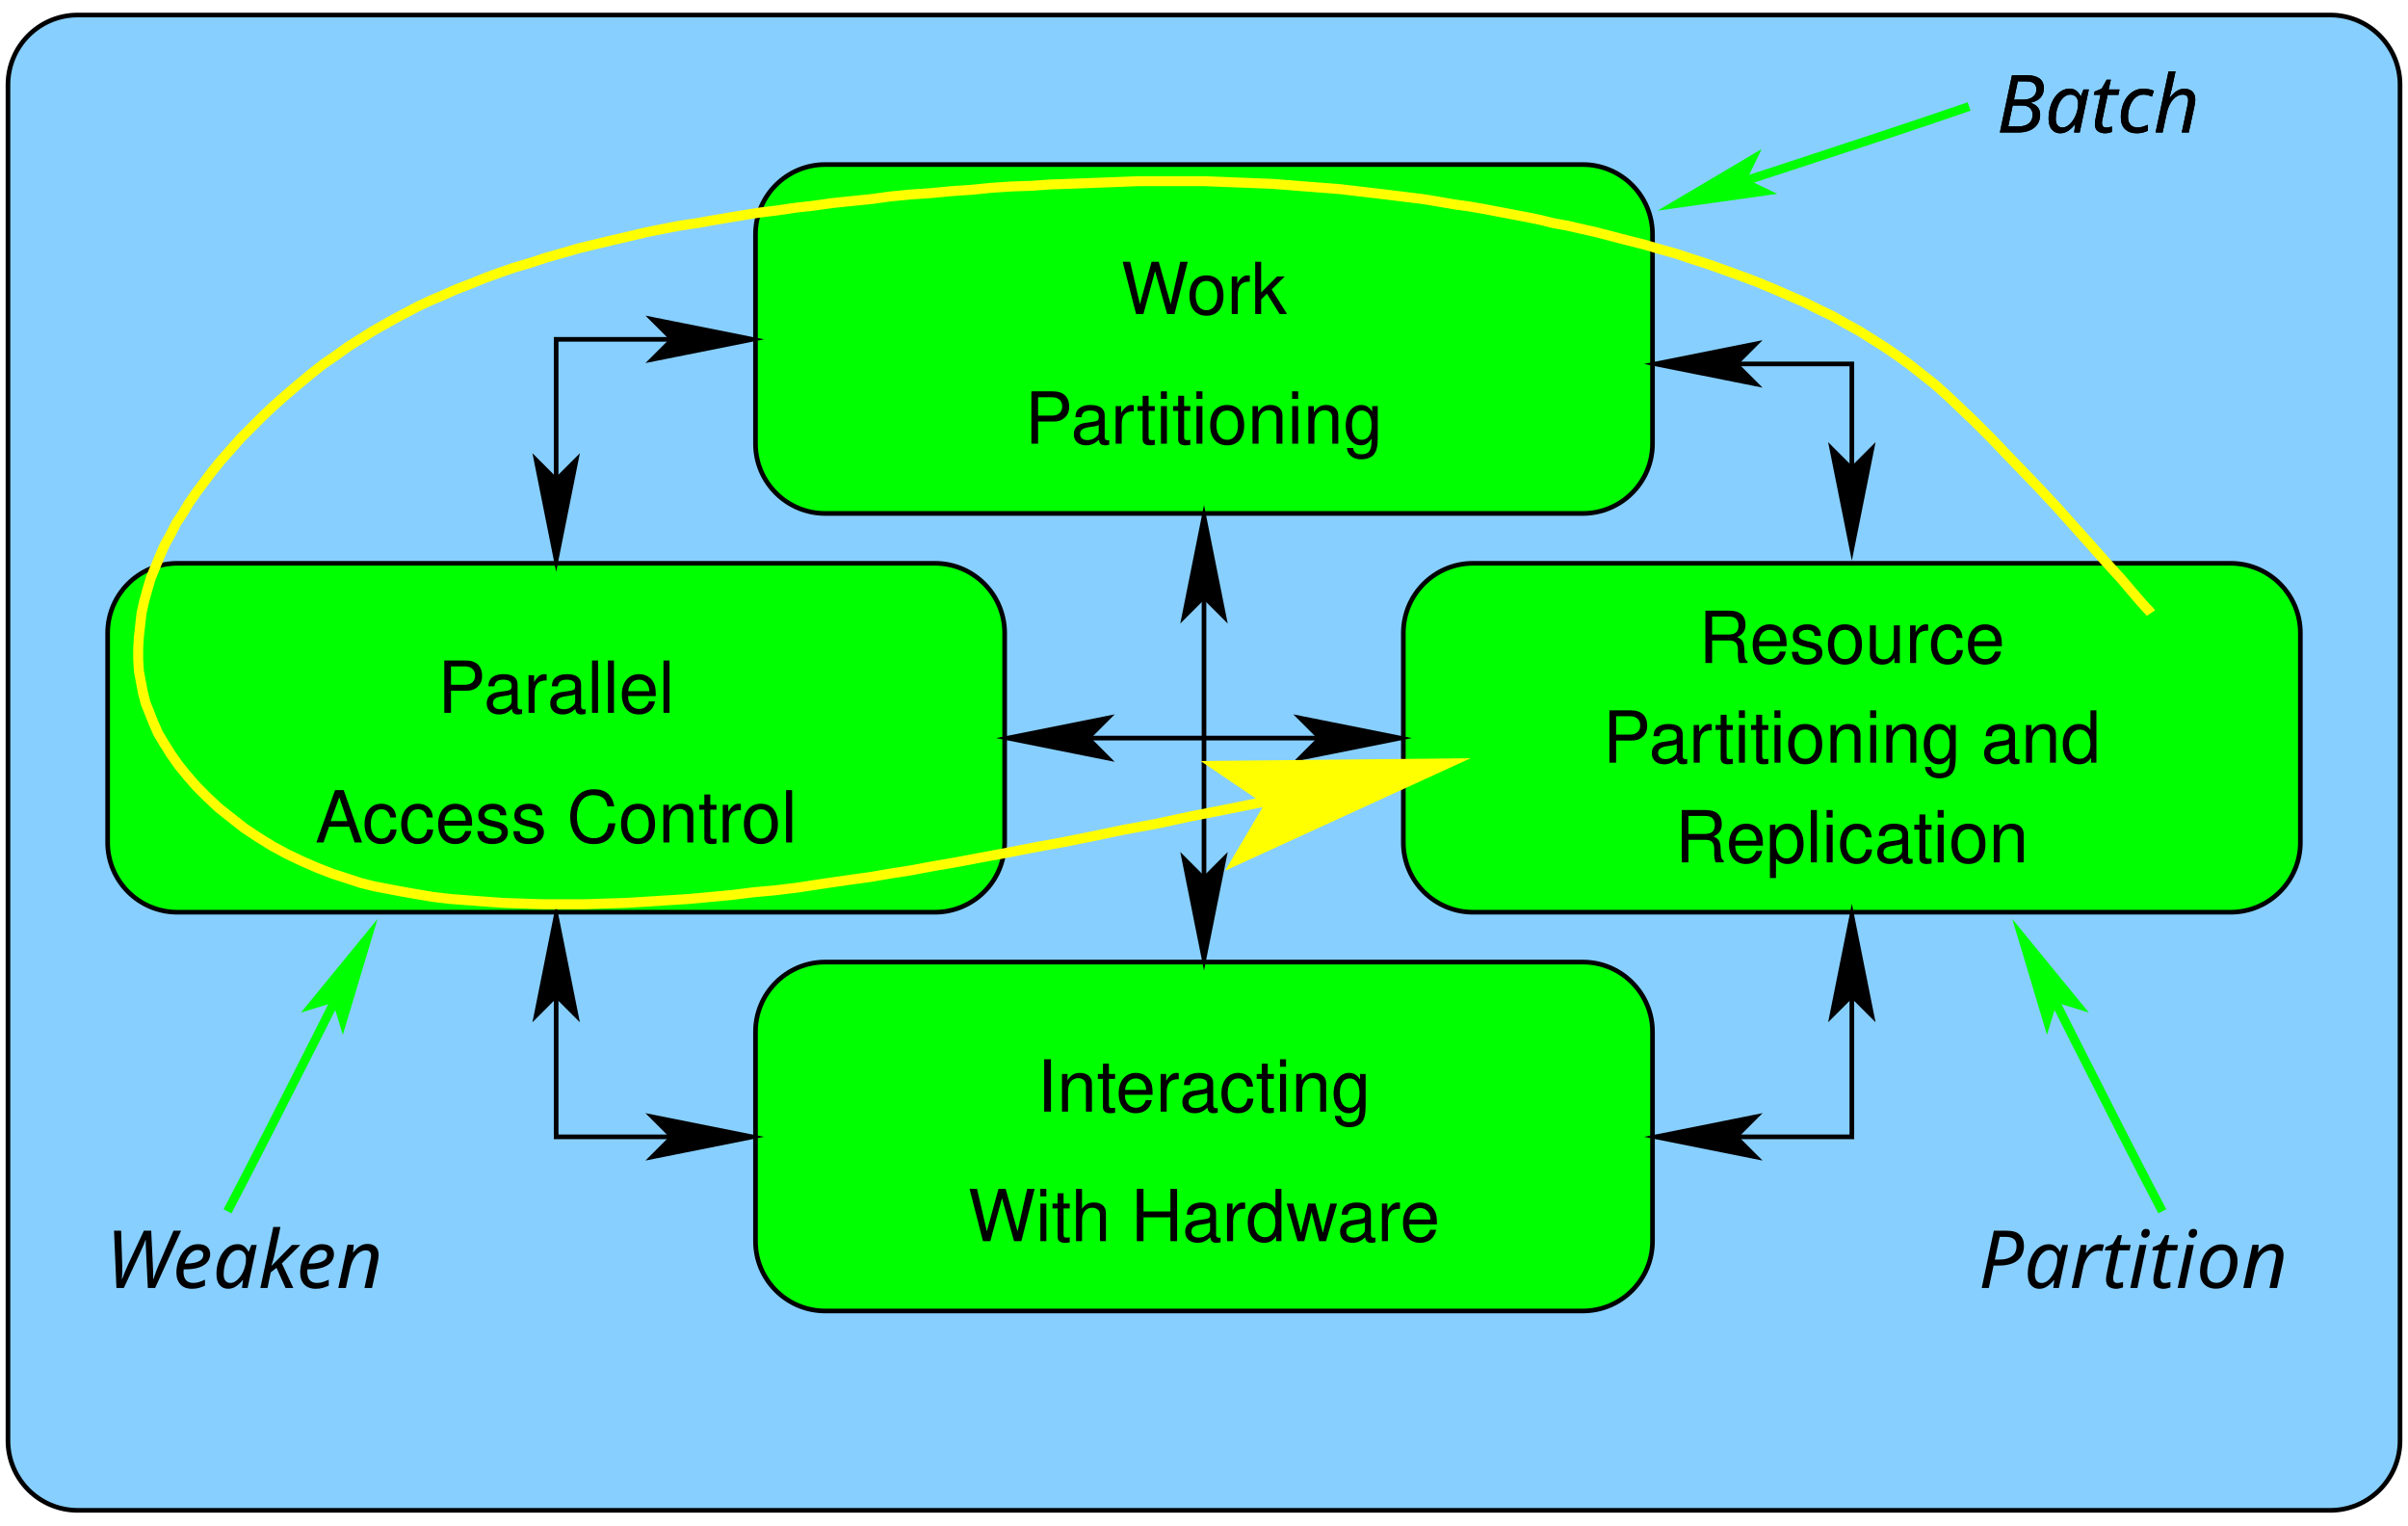
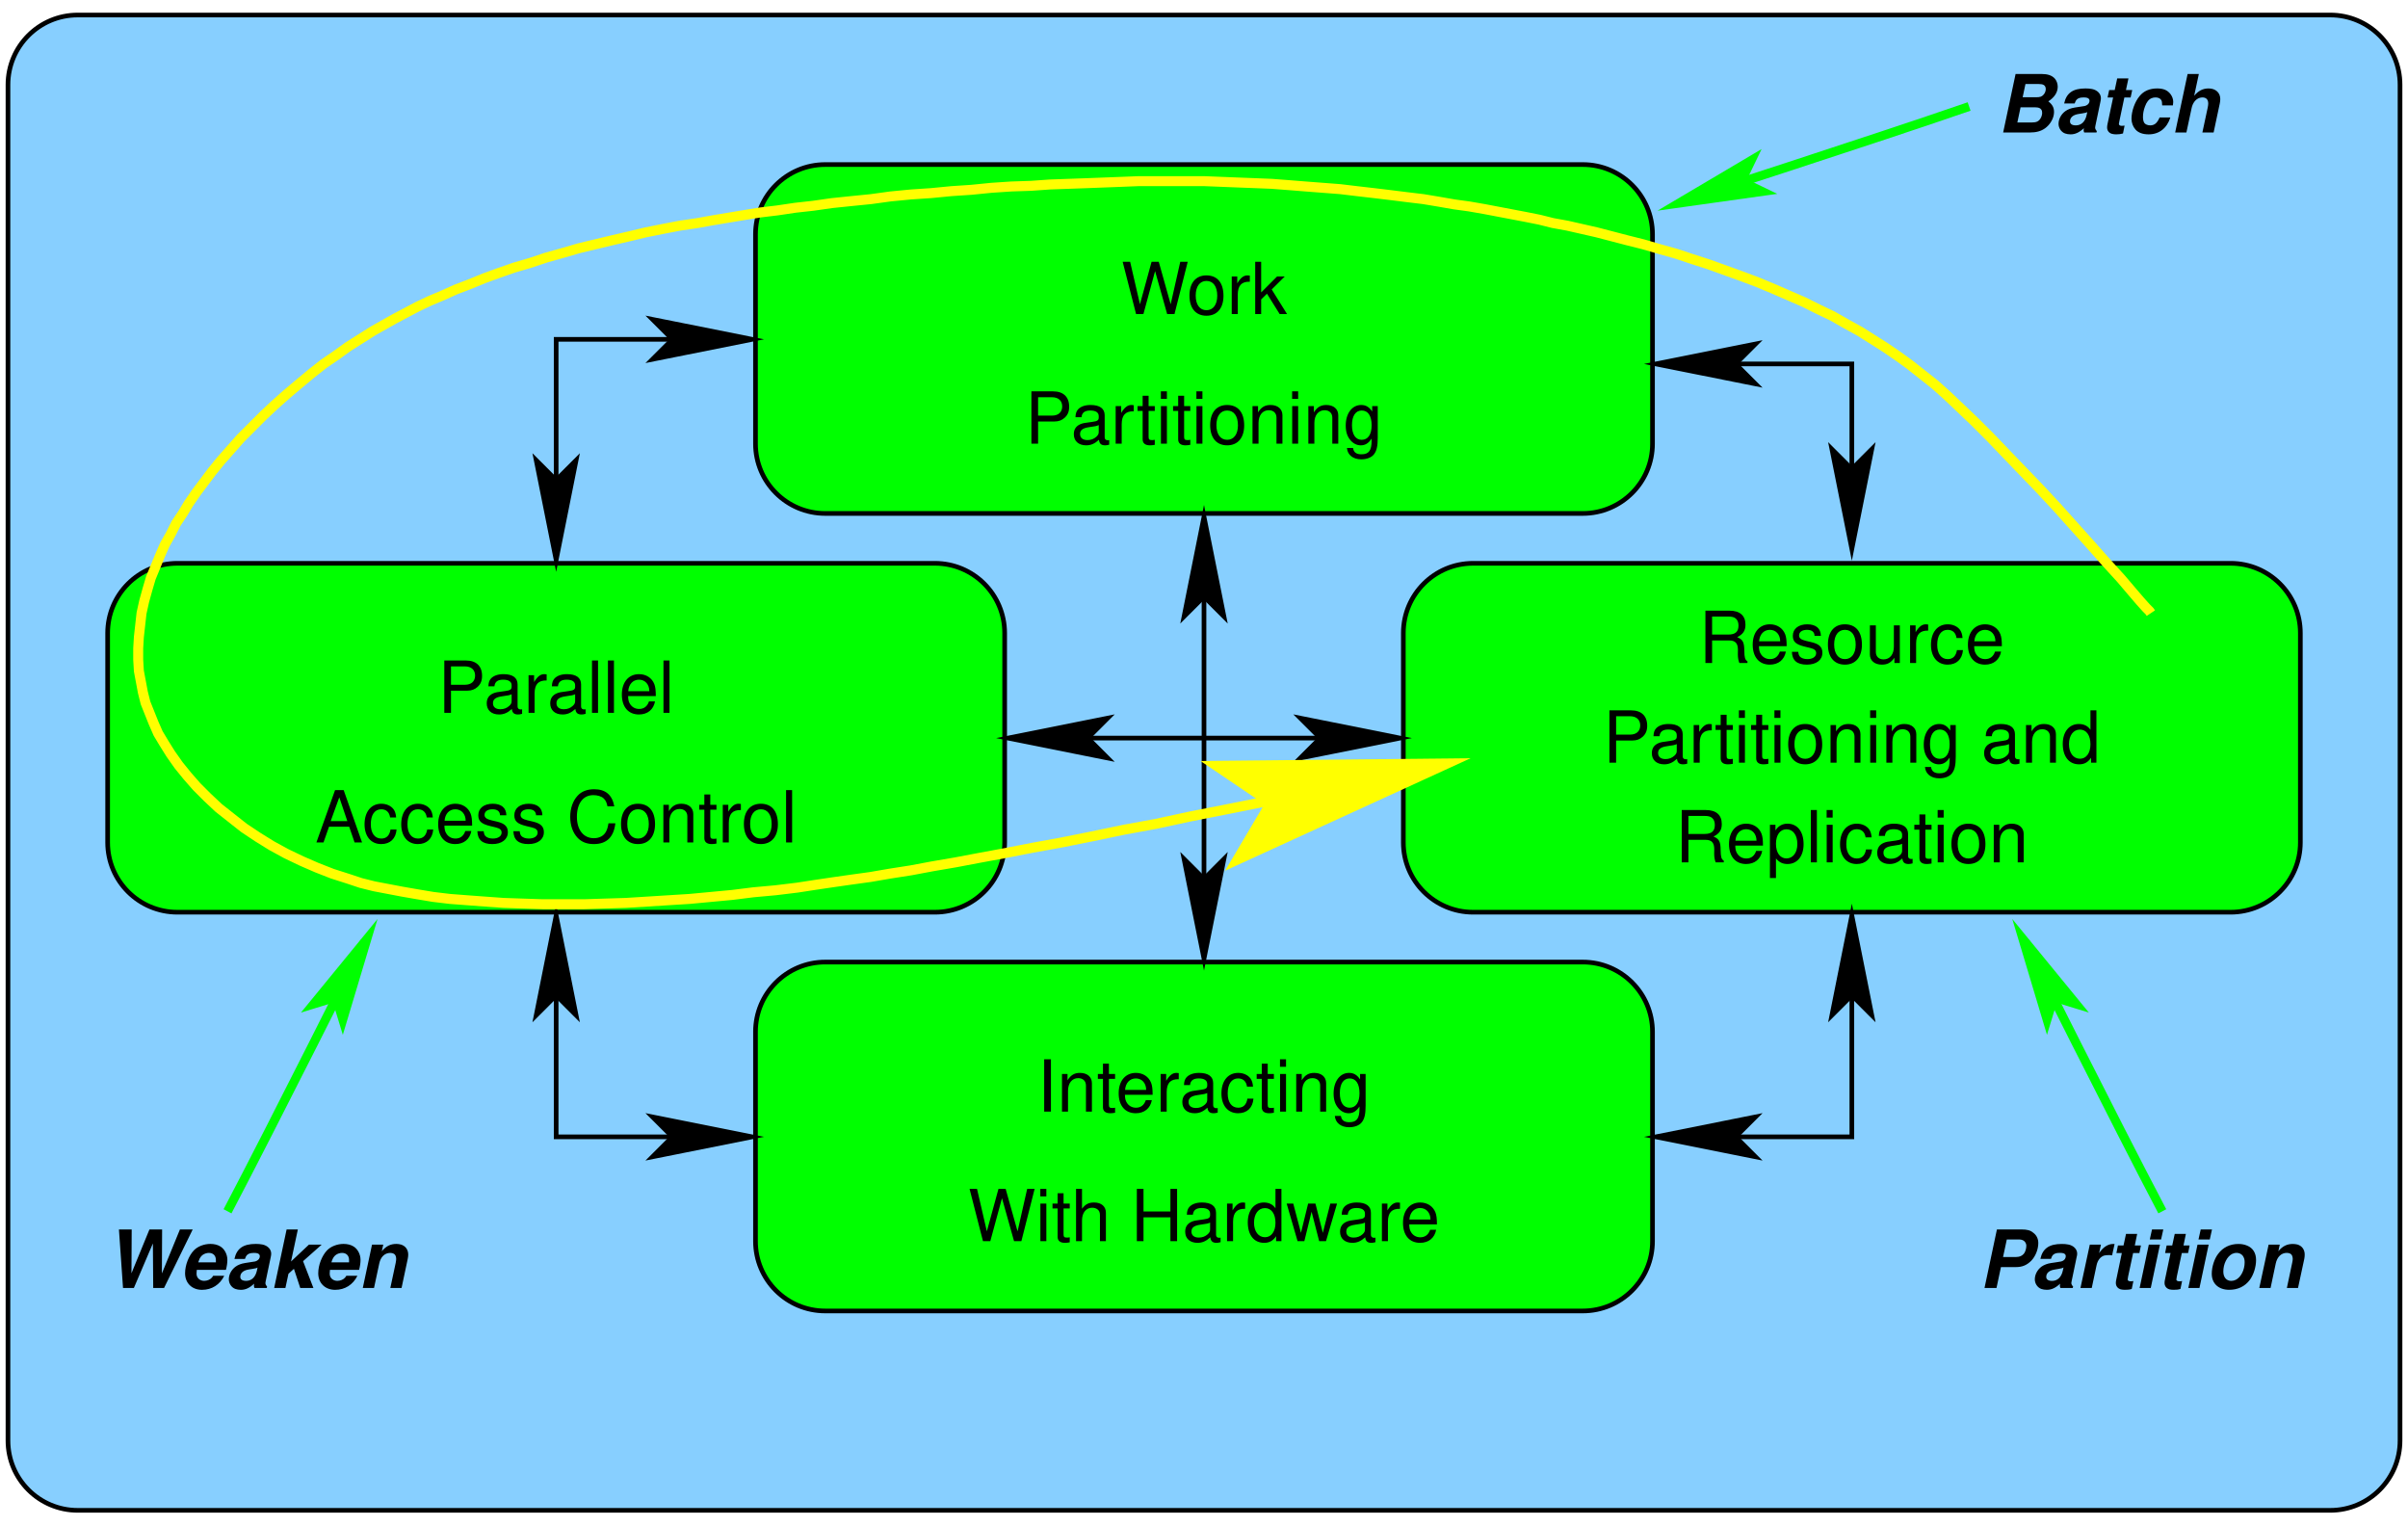
<svg xmlns="http://www.w3.org/2000/svg" width="3.0in" height="1.9in" viewBox="-12 -12 3624 2274" id="svg2" version="1.1">
  <defs id="defs82">
    <marker orient="auto" refY="0.0" refX="0.0" id="Arrow2Lend" style="overflow:visible;">
      <path id="path3945" style="fill-rule:evenodd;stroke-width:0.625;stroke-linejoin:round;" d="M 8.719,4.034 L -2.207,0.016 L 8.719,-4.002 C 6.973,-1.63 6.983,1.616 8.719,4.034 z " transform="scale(1.1) rotate(180) translate(1,0)" />
    </marker>
  </defs>
  <g style="stroke-width:.025in; fill:none" id="g4">
    <rect x="0" y="0" width="3600" height="2250" rx="105" style="stroke:#000000;stroke-width:7; stroke-linejoin:miter; stroke-linecap:butt; fill:#87cfff; " id="rect6" />
    <rect x="1125" y="225" width="1350" height="525" rx="105" style="stroke:#000000;stroke-width:7; stroke-linejoin:miter; stroke-linecap:butt; fill:#00ff00; " id="rect8" />
    <rect x="150" y="825" width="1350" height="525" rx="105" style="stroke:#000000;stroke-width:7; stroke-linejoin:miter; stroke-linecap:butt; fill:#00ff00; " id="rect10" />
    <rect x="1125" y="1425" width="1350" height="525" rx="105" style="stroke:#000000;stroke-width:7; stroke-linejoin:miter; stroke-linecap:butt; fill:#00ff00; " id="rect12" />
    <rect x="2100" y="825" width="1350" height="525" rx="105" style="stroke:#000000;stroke-width:7; stroke-linejoin:miter; stroke-linecap:butt; fill:#00ff00; " id="rect14" />
    <polyline points="1006,488 825,488 825,705 " style="stroke:#000000;stroke-width:7; stroke-linejoin:miter; stroke-linecap:butt; " id="polyline16" />
    <polygon points="795 670 825 820 855 670 825 700 795 670  " style="stroke:#000000;stroke-width:7;stroke-miterlimit:8; fill:#000000;" id="polygon18" />
    <polygon points="970 518 1120 488 970 458 1000 488 970 518  " style="stroke:#000000;stroke-width:7;stroke-miterlimit:8; fill:#000000;" id="polygon20" />
    <polyline points="1800,870 1800,1305 " style="stroke:#000000;stroke-width:7; stroke-linejoin:miter; stroke-linecap:butt; " id="polyline22" />
    <polygon points="1770 1270 1800 1420 1830 1270 1800 1300 1770 1270  " style="stroke:#000000;stroke-width:7;stroke-miterlimit:8; fill:#000000;" id="polygon24" />
    <polygon points="1830 905 1800 755 1770 905 1800 875 1830 905  " style="stroke:#000000;stroke-width:7;stroke-miterlimit:8; fill:#000000;" id="polygon26" />
    <polyline points="1620,1088 1980,1088 " style="stroke:#000000;stroke-width:7; stroke-linejoin:miter; stroke-linecap:butt; " id="polyline28" />
    <polygon points="1945 1118 2095 1088 1945 1058 1975 1088 1945 1118  " style="stroke:#000000;stroke-width:7;stroke-miterlimit:8; fill:#000000;" id="polygon30" />
    <polygon points="1655 1058 1505 1088 1655 1118 1625 1088 1655 1058  " style="stroke:#000000;stroke-width:7;stroke-miterlimit:8; fill:#000000;" id="polygon32" />
    <polyline points="1006,1688 825,1688 825,1469 " style="stroke:#000000;stroke-width:7; stroke-linejoin:miter; stroke-linecap:butt; " id="polyline34" />
    <polygon points="855 1505 825 1355 795 1505 825 1475 855 1505  " style="stroke:#000000;stroke-width:7;stroke-miterlimit:8; fill:#000000;" id="polygon36" />
    <polygon points="970 1718 1120 1688 970 1658 1000 1688 970 1718  " style="stroke:#000000;stroke-width:7;stroke-miterlimit:8; fill:#000000;" id="polygon38" />
    <polyline points="2595,1688 2775,1688 2775,1469 " style="stroke:#000000;stroke-width:7; stroke-linejoin:miter; stroke-linecap:butt; " id="polyline40" />
    <polygon points="2805 1505 2775 1355 2745 1505 2775 1475 2805 1505  " style="stroke:#000000;stroke-width:7;stroke-miterlimit:8; fill:#000000;" id="polygon42" />
    <polygon points="2630 1658 2480 1688 2630 1718 2600 1688 2630 1658  " style="stroke:#000000;stroke-width:7;stroke-miterlimit:8; fill:#000000;" id="polygon44" />
    <polyline points="2595,525 2775,525 2775,742 " style="stroke:#000000;stroke-width:7; stroke-linejoin:miter; stroke-linecap:butt; " id="polyline46" />
    <polygon points="2805,707 2775,737 2745,707 2745,707 2775,857 " style="fill:#000000;stroke:#000000;stroke-width:7;stroke-miterlimit:8" id="polygon48" transform="translate(0,-53.68889)" />
    <polygon points="2630 495 2480 525 2630 555 2600 525 2630 495  " style="stroke:#000000;stroke-width:7;stroke-miterlimit:8; fill:#000000;" id="polygon50" />
-     <text xml:space="preserve" x="1800" y="645" fill="#000000" font-family="Helvetica" font-style="normal" font-weight="normal" font-size="108" text-anchor="middle" id="text52">Partitioning</text>
-     <text xml:space="preserve" x="1800" y="450" fill="#000000" font-family="Helvetica" font-style="normal" font-weight="normal" font-size="108" text-anchor="middle" id="text54">Work</text>
-     <text xml:space="preserve" x="825" y="1245" fill="#000000" font-family="Helvetica" font-style="normal" font-weight="normal" font-size="108" text-anchor="middle" id="text56">Access Control</text>
-     <text xml:space="preserve" x="825" y="1050" fill="#000000" font-family="Helvetica" font-style="normal" font-weight="normal" font-size="108" text-anchor="middle" id="text58">Parallel</text>
-     <text xml:space="preserve" x="1800" y="1845" fill="#000000" font-family="Helvetica" font-style="normal" font-weight="normal" font-size="108" text-anchor="middle" id="text60">With Hardware</text>
-     <text xml:space="preserve" x="1800" y="1650" fill="#000000" font-family="Helvetica" font-style="normal" font-weight="normal" font-size="108" text-anchor="middle" id="text62">Interacting</text>
-     <text xml:space="preserve" x="2775" y="975" fill="#000000" font-family="Helvetica" font-style="normal" font-weight="normal" font-size="108" text-anchor="middle" id="text70">Resource</text>
-     <text xml:space="preserve" x="2775" y="1125" font-style="normal" font-weight="normal" font-size="108" id="text72" text-anchor="middle" font-family="Helvetica" fill="#000000">Partitioning and</text>
-     <text xml:space="preserve" x="2775" y="1275" fill="#000000" font-family="Helvetica" font-style="normal" font-weight="normal" font-size="108" text-anchor="middle" id="text74">Replication</text>
+     <text xml:space="preserve" x="1800" y="645" fill="#000000" font-family="Nimbus Sans L" font-style="normal" font-weight="normal" font-size="108" text-anchor="middle" id="text52">Partitioning</text>
+     <text xml:space="preserve" x="1800" y="450" fill="#000000" font-family="Nimbus Sans L" font-style="normal" font-weight="normal" font-size="108" text-anchor="middle" id="text54">Work</text>
+     <text xml:space="preserve" x="825" y="1245" fill="#000000" font-family="Nimbus Sans L" font-style="normal" font-weight="normal" font-size="108" text-anchor="middle" id="text56">Access Control</text>
+     <text xml:space="preserve" x="825" y="1050" fill="#000000" font-family="Nimbus Sans L" font-style="normal" font-weight="normal" font-size="108" text-anchor="middle" id="text58">Parallel</text>
+     <text xml:space="preserve" x="1800" y="1845" fill="#000000" font-family="Nimbus Sans L" font-style="normal" font-weight="normal" font-size="108" text-anchor="middle" id="text60">With Hardware</text>
+     <text xml:space="preserve" x="1800" y="1650" fill="#000000" font-family="Nimbus Sans L" font-style="normal" font-weight="normal" font-size="108" text-anchor="middle" id="text62">Interacting</text>
+     <text xml:space="preserve" x="2775" y="975" fill="#000000" font-family="Nimbus Sans L" font-style="normal" font-weight="normal" font-size="108" text-anchor="middle" id="text70">Resource</text>
+     <text xml:space="preserve" x="2775" y="1125" font-style="normal" font-weight="normal" font-size="108" id="text72" text-anchor="middle" font-family="Nimbus Sans L" fill="#000000">Partitioning and</text>
+     <text xml:space="preserve" x="2775" y="1275" fill="#000000" font-family="Nimbus Sans L" font-style="normal" font-weight="normal" font-size="108" text-anchor="middle" id="text74">Replication</text>
    <polyline points="3225,900 3223,897 3218,892 3209,882 3197,868 3180,848 3159,825 3136,799 3110,770 3084,741 3057,712 3031,685 3006,659 2983,635 2960,612 2939,592 2919,573 2900,556 2881,541 2862,526 2844,513 2825,500 2806,488 2787,476 2767,465 2746,453 2725,443 2703,432 2680,422 2657,412 2633,402 2609,393 2584,384 2559,375 2534,367 2510,359 2485,352 2461,345 2437,339 2414,333 2391,327 2369,322 2347,317 2325,313 2305,308 2285,304 2264,300 2243,296 2222,292 2199,288 2177,285 2154,281 2130,277 2105,274 2081,271 2056,268 2030,265 2005,262 1979,260 1953,258 1928,256 1902,254 1877,253 1851,252 1826,251 1801,250 1776,250 1750,250 1726,250 1701,250 1676,251 1650,252 1624,253 1596,254 1568,255 1540,257 1510,258 1480,260 1450,263 1420,265 1389,268 1359,270 1328,273 1299,277 1269,280 1240,283 1212,287 1185,290 1158,294 1133,297 1108,301 1084,305 1060,309 1038,313 1011,317 985,322 960,327 935,333 909,339 884,345 859,351 835,358 810,365 786,373 762,380 739,388 717,396 695,405 674,413 654,422 635,430 616,439 599,448 582,457 566,466 550,475 531,487 512,499 494,512 475,525 456,540 438,555 419,571 401,587 384,603 367,620 350,637 335,654 320,671 307,687 295,703 283,719 272,735 263,750 253,765 245,781 236,797 229,813 222,830 215,847 210,864 205,882 201,900 199,918 197,936 196,953 196,970 197,987 200,1003 203,1019 207,1035 213,1050 219,1065 226,1081 235,1096 245,1112 257,1129 270,1145 284,1161 300,1177 317,1193 336,1208 355,1223 376,1237 397,1250 419,1262 442,1273 465,1283 488,1292 513,1300 531,1306 551,1311 572,1315 593,1319 616,1323 640,1327 665,1330 691,1332 718,1334 746,1336 775,1337 805,1338 835,1338 867,1338 898,1337 930,1336 962,1334 994,1332 1026,1330 1058,1327 1090,1324 1122,1320 1155,1317 1188,1313 1214,1309 1241,1305 1269,1301 1298,1297 1327,1292 1359,1287 1391,1281 1426,1275 1463,1268 1501,1261 1542,1253 1586,1245 1631,1236 1679,1226 1728,1217 1779,1206 1830,1196 1880,1186 1930,1176 1977,1166 2020,1157 2059,1149 2093,1142 2120,1136 2142,1132 1955,1171 " style="stroke:#ffff00;stroke-width:15; stroke-linejoin:bevel; stroke-linecap:butt; " id="polyline76" />
    <polygon points="1869 1254 2131 1134 1843 1137 1911 1183 1869 1254  " style="stroke:#ffff00;stroke-width:30;stroke-miterlimit:8; fill:#ffff00;" id="polygon78" />
-     <text xml:space="preserve" style="font-size:9px;font-style:normal;font-weight:normal;line-height:125%;letter-spacing:0px;word-spacing:0px;fill:#000000;fill-opacity:1;stroke:none;font-family:Sans" x="221.827" y="144.39" id="text3104" transform="matrix(13.42222,0,0,13.42222,-12,-22.6)">
+     <text xml:space="preserve" style="font-size:9px;font-style:italic;font-weight:bold;line-height:125%;letter-spacing:0px;word-spacing:0px;fill:#000000;fill-opacity:1;stroke:none;font-family:Nimbus Sans L, Bold Italic" x="221.827" y="144.39" id="text3104" transform="matrix(13.42222,0,0,13.42222,-12,-22.6)">
      <tspan id="tspan3106" x="221.827" y="144.39" style="font-style:italic">Partition</tspan>
    </text>
-     <text xml:space="preserve" style="font-size:120.8px;font-style:normal;font-weight:normal;line-height:125%;letter-spacing:0px;word-spacing:0px;fill:#000000;fill-opacity:1;stroke:none;font-family:Sans" x="146.698" y="1915.434" id="text3104-3">
+     <text xml:space="preserve" style="font-size:120.8px;font-style:italic;font-weight:bold;line-height:125%;letter-spacing:0px;word-spacing:0px;fill:#000000;fill-opacity:1;stroke:none;font-family:Nimbus Sans L, Bold Italic" x="146.698" y="1915.434" id="text3104-3">
      <tspan id="tspan3106-5" x="146.698" y="1915.434" style="font-style:italic">Weaken</tspan>
    </text>
-     <text xml:space="preserve" style="font-size:120.8px;font-style:normal;font-weight:normal;line-height:125%;letter-spacing:0px;word-spacing:0px;fill:#000000;fill-opacity:1;stroke:none;font-family:Sans" x="2992.802" y="176.79" id="text3104-3-7">
+     <text xml:space="preserve" style="font-size:120.8px;font-style:italic;font-weight:bold;line-height:125%;letter-spacing:0px;word-spacing:0px;fill:#000000;fill-opacity:1;stroke:none;font-family:Nimbus Sans L, Bold Italic" x="2992.802" y="176.79" id="text3104-3-7">
      <tspan id="tspan3106-5-5" x="2992.802" y="176.79" style="font-style:italic">Batch</tspan>
    </text>
    <g id="g5308">
      <path id="path4364" d="m 3242.211,1800.032 c -70.806,-134.564 -206.283,-405.517 -206.283,-405.517" style="fill:#00ff00;fill-opacity:1;stroke:#00ff00;stroke-width:13.422px;stroke-linecap:butt;stroke-linejoin:miter;stroke-opacity:1;marker-end:none" />
      <polygon id="polygon42-9" style="fill:#00ff00;fill-opacity:1;stroke:#00ff00;stroke-width:7;stroke-miterlimit:8;stroke-opacity:1" points="2775,1355 2745,1505 2775,1475 2805,1505 2805,1505 " transform="matrix(0.8830205,-0.4693344,0.4693344,0.8830205,-61.54039,1481.816)" />
    </g>
    <g transform="matrix(-1,0,0,1,3572.622,0)" style="fill:none;stroke-width:0.025in" id="g5308-4">
      <path id="path4364-4" d="m 3242.211,1800.032 c -70.806,-134.564 -206.283,-405.517 -206.283,-405.517" style="fill:#00ff00;fill-opacity:1;stroke:#00ff00;stroke-width:13.422px;stroke-linecap:butt;stroke-linejoin:miter;stroke-opacity:1;marker-end:none" />
      <polygon id="polygon42-9-9" style="fill:#00ff00;fill-opacity:1;stroke:#00ff00;stroke-width:7;stroke-miterlimit:8;stroke-opacity:1" points="2775,1355 2745,1505 2775,1475 2805,1505 2805,1505 " transform="matrix(0.8830205,-0.4693344,0.4693344,0.8830205,-61.54039,1481.816)" />
    </g>
    <g transform="matrix(0.1510456,-0.9885268,0.9885268,0.1510456,682.3931,3070.752)" style="fill:none;stroke-width:0.025in" id="g5308-5">
      <path id="path4364-8" d="m 3242.211,1800.032 c -70.806,-134.564 -206.283,-405.517 -206.283,-405.517" style="fill:#00ff00;fill-opacity:1;stroke:#00ff00;stroke-width:13.422px;stroke-linecap:butt;stroke-linejoin:miter;stroke-opacity:1;marker-end:none" />
      <polygon id="polygon42-9-2" style="fill:#00ff00;fill-opacity:1;stroke:#00ff00;stroke-width:7;stroke-miterlimit:8;stroke-opacity:1" points="2775,1475 2805,1505 2805,1505 2775,1355 2745,1505 " transform="matrix(0.8830205,-0.4693344,0.4693344,0.8830205,-61.54039,1481.816)" />
    </g>
-     <text id="text5398" y="176.79" x="2992.802" style="font-size:120.8px;font-style:normal;font-weight:normal;line-height:125%;letter-spacing:0px;word-spacing:0px;fill:#000000;fill-opacity:1;stroke:none;font-family:Sans" xml:space="preserve">
-       <tspan style="font-style:italic" y="176.79" x="2992.802" id="tspan5400">Batch</tspan>
-     </text>
  </g>
</svg>
